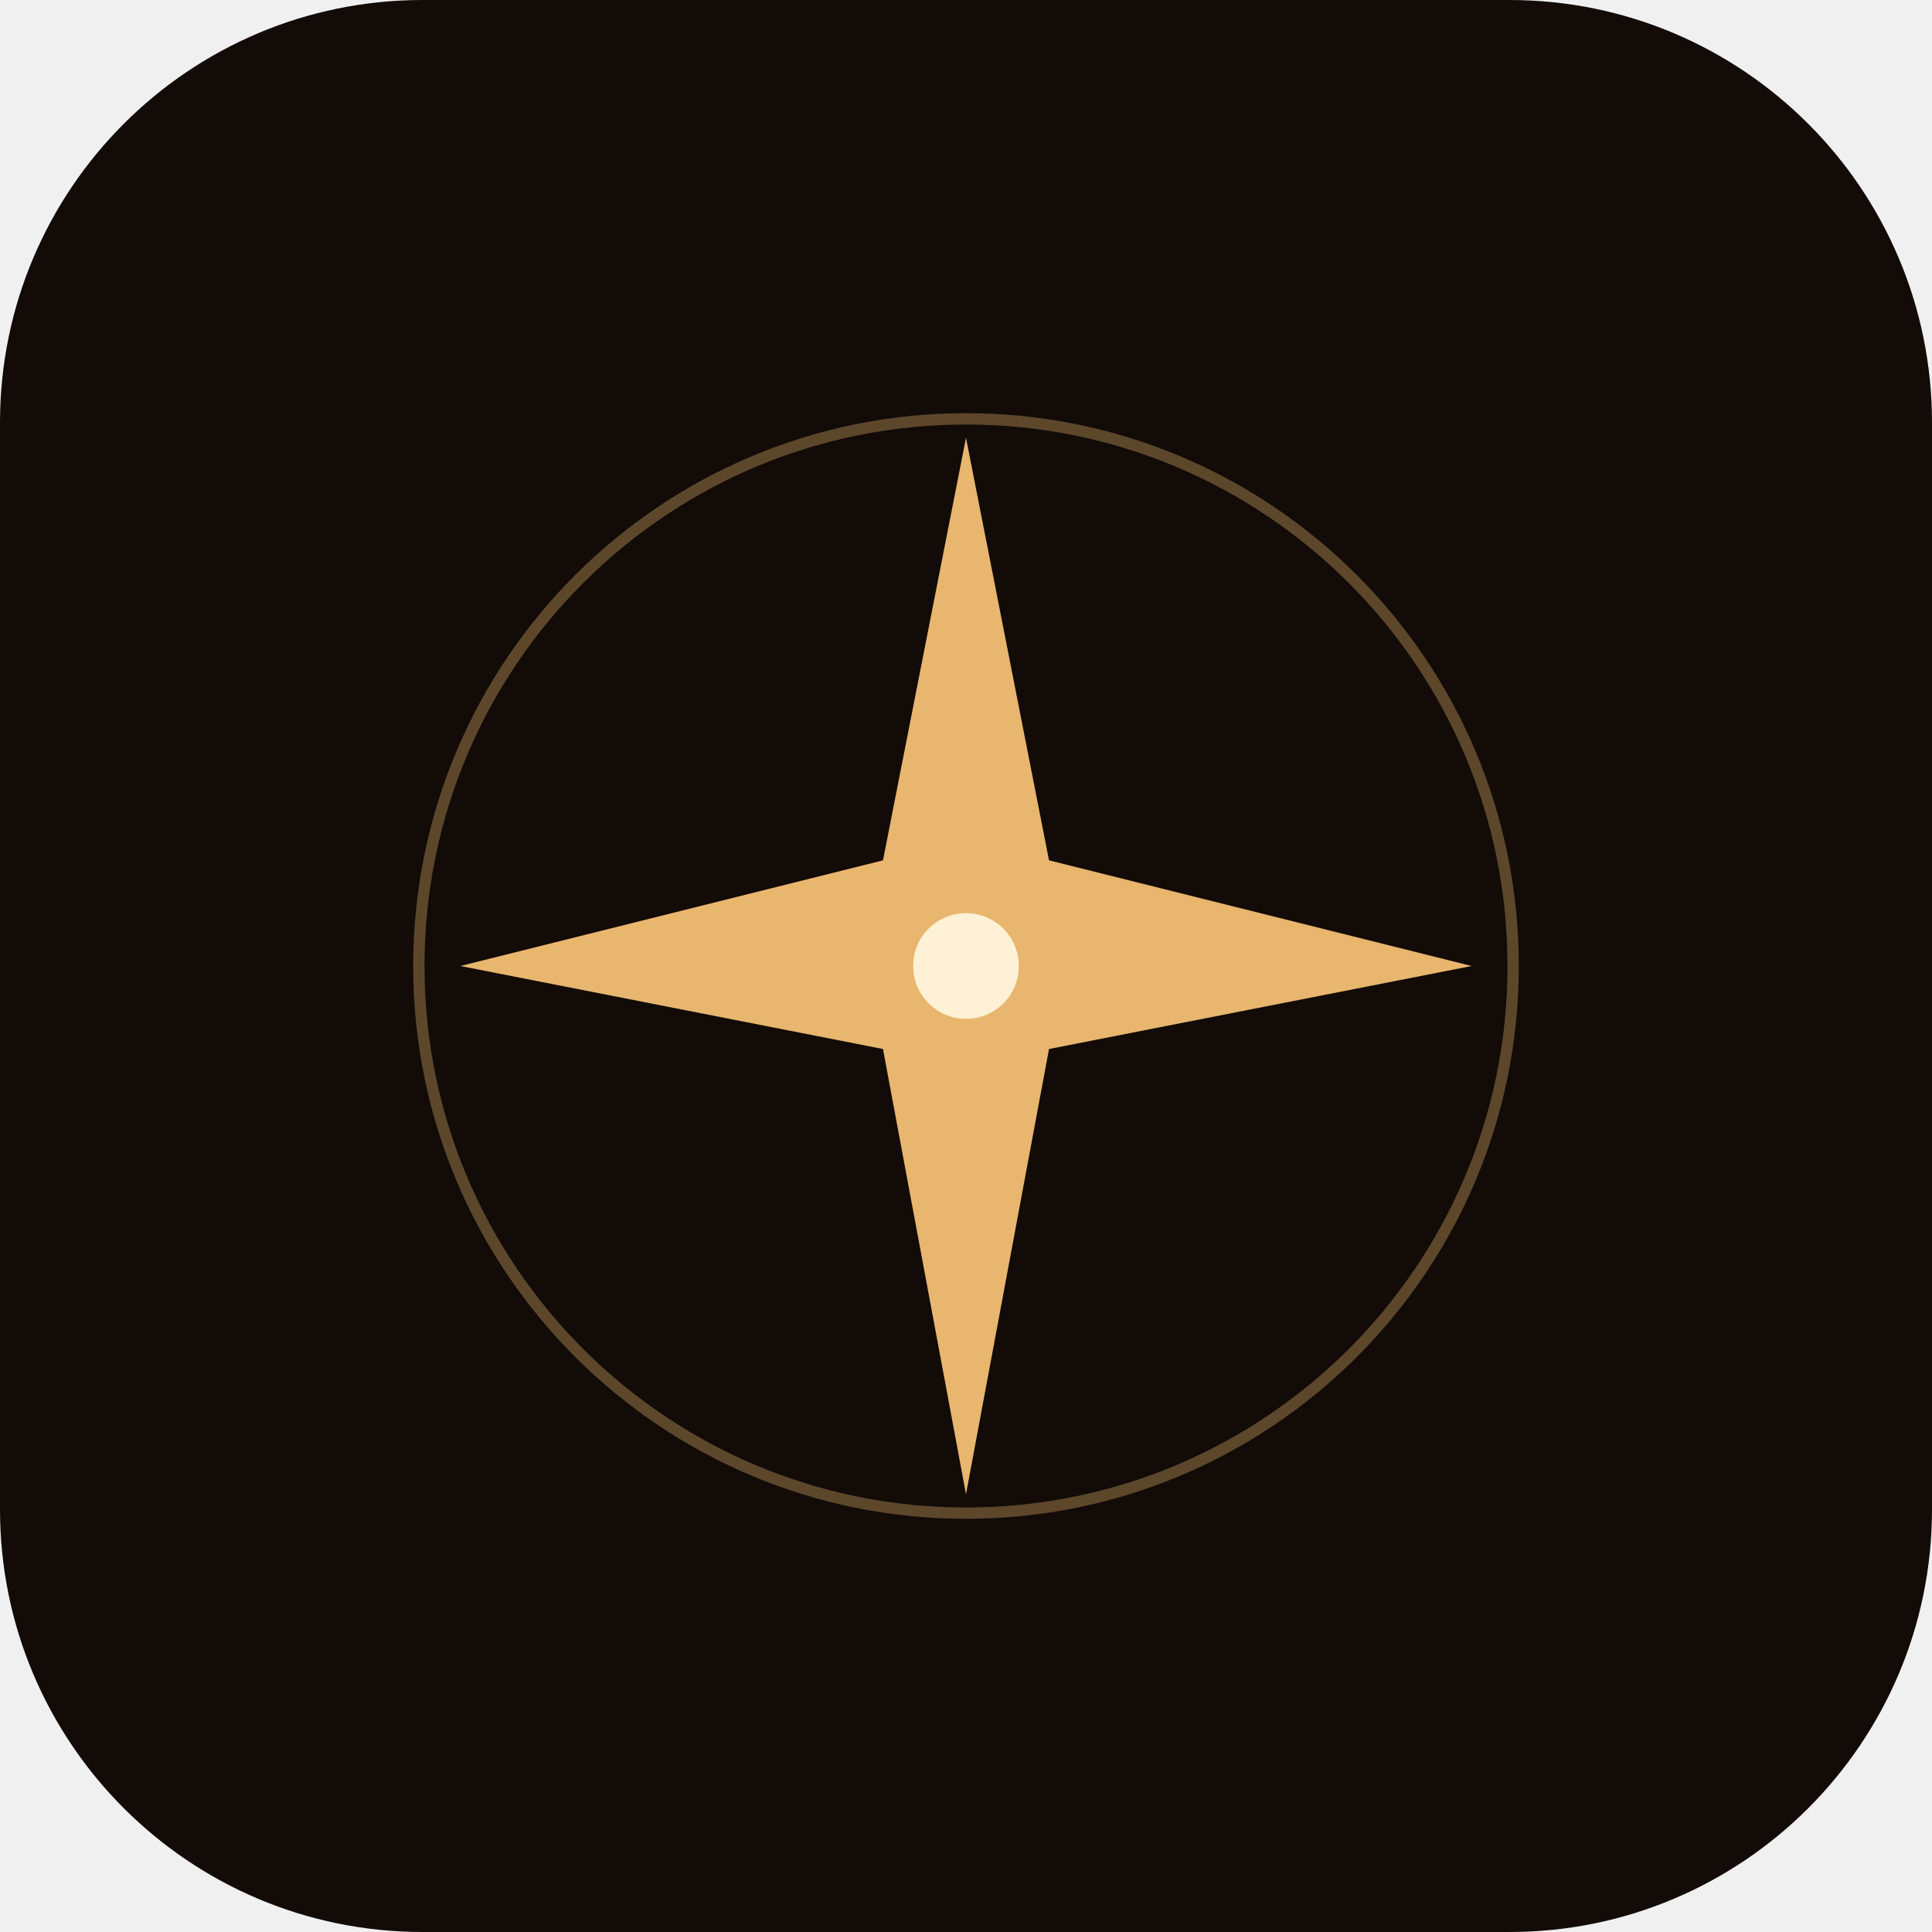
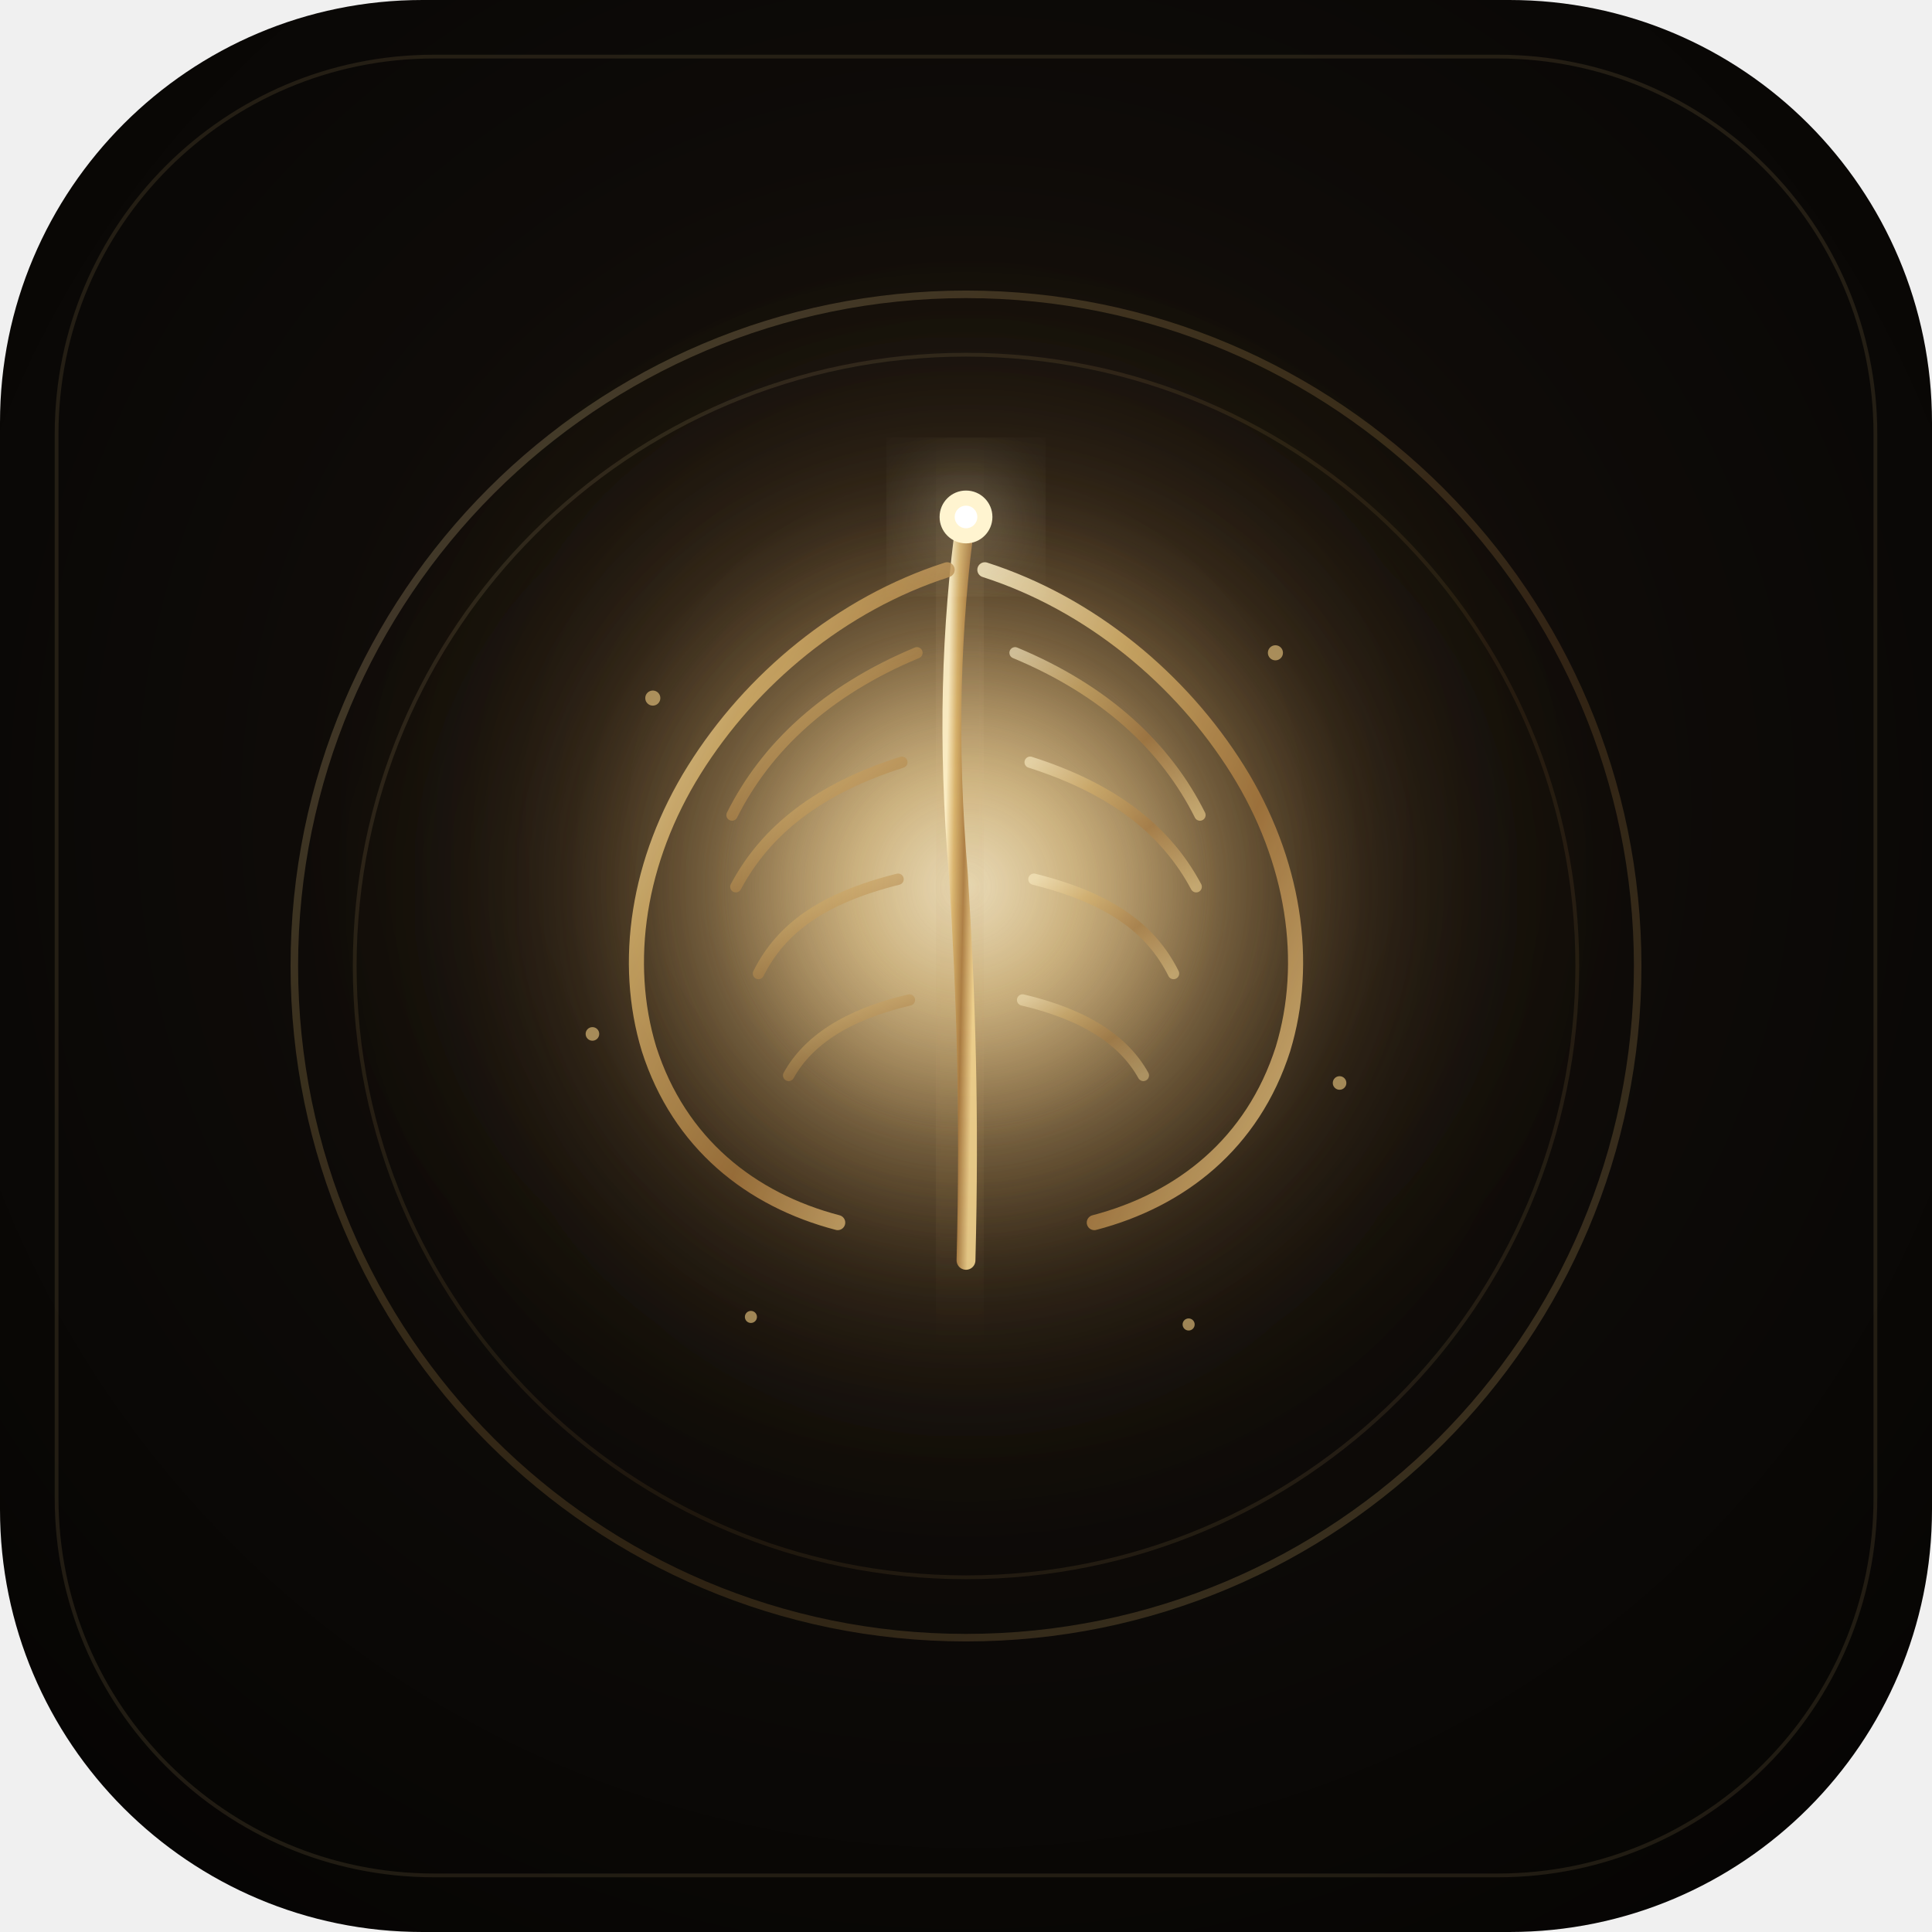
- <svg xmlns="http://www.w3.org/2000/svg" viewBox="0 0 512 512">
-   <rect width="512" height="512" rx="112" fill="#120b08" />
-   <circle cx="256" cy="256" r="145" fill="none" stroke="#e8b66e" stroke-width="3" opacity=".35" />
-   <path d="M256 116l22 112 112 28-112 22-22 118-22-118-112-22 112-28z" fill="#e8b66e" />
-   <circle cx="256" cy="256" r="14" fill="#fff1d5" />
+ <svg xmlns="http://www.w3.org/2000/svg" viewBox="0 0 512 512" role="img" aria-labelledby="title desc">
+   <defs>
+     <radialGradient id="background" cx="50%" cy="42%" r="72%">
+       <stop offset="0%" stop-color="#21180F" />
+       <stop offset="48%" stop-color="#0E0B08" />
+       <stop offset="100%" stop-color="#050403" />
+     </radialGradient>
+     <radialGradient id="light" cx="50%" cy="50%" r="50%">
+       <stop offset="0%" stop-color="#FFF5D8" stop-opacity="1" />
+       <stop offset="28%" stop-color="#E8C98A" stop-opacity=".78" />
+       <stop offset="65%" stop-color="#B8894C" stop-opacity=".18" />
+       <stop offset="100%" stop-color="#B8894C" stop-opacity="0" />
+     </radialGradient>
+     <linearGradient id="gold" x1="0%" y1="0%" x2="100%" y2="100%">
+       <stop offset="0%" stop-color="#FFF1C8" />
+       <stop offset="28%" stop-color="#D9B36B" />
+       <stop offset="62%" stop-color="#A9793E" />
+       <stop offset="100%" stop-color="#F0D18D" />
+     </linearGradient>
+     <filter id="glow" x="-100%" y="-100%" width="300%" height="300%">
+       <feGaussianBlur stdDeviation="12" result="blur" />
+       <feMerge>
+         <feMergeNode in="blur" />
+         <feMergeNode in="SourceGraphic" />
+       </feMerge>
+     </filter>
+     <filter id="softGlow" x="-100%" y="-100%" width="300%" height="300%">
+       <feGaussianBlur stdDeviation="25" />
+     </filter>
+   </defs>
+   <rect width="512" height="512" rx="112" fill="url(#background)" />
+   <circle cx="256" cy="235" r="145" fill="url(#light)" filter="url(#softGlow)" />
+   <circle cx="256" cy="235" r="105" fill="url(#light)" opacity=".55" />
+   <circle cx="256" cy="256" r="178" fill="none" stroke="url(#gold)" stroke-width="2" opacity=".22" />
+   <circle cx="256" cy="256" r="162" fill="none" stroke="url(#gold)" stroke-width="1" opacity=".12" />
+   <g transform="translate(256 242)" fill="none" stroke="url(#gold)" stroke-linecap="round" stroke-linejoin="round">
+     <path d="M0-105          C-4-76 -5-45 -2-10          C0 22 1 53 0 92" stroke-width="5" opacity=".92" filter="url(#glow)" />
+     <path d="M-5-91          C-33-82 -57-62 -72-38          C-87-14 -91 13 -84 36          C-76 61 -57 76 -34 82" stroke-width="4" opacity=".82" />
+     <path d="M-13-69          C-37-59 -53-44 -62-26" stroke-width="3" opacity=".62" />
+     <path d="M-17-40          C-39-33 -53-22 -61-7" stroke-width="3" opacity=".58" />
+     <path d="M-18-9          C-38-4 -49 4 -55 16" stroke-width="3" opacity=".52" />
+     <path d="M-15 23          C-32 27 -42 34 -47 43" stroke-width="3" opacity=".46" />
+     <path d="M5-91          C33-82 57-62 72-38          C87-14 91 13 84 36          C76 61 57 76 34 82" stroke-width="4" opacity=".82" />
+     <path d="M13-69          C37-59 53-44 62-26" stroke-width="3" opacity=".62" />
+     <path d="M17-40          C39-33 53-22 61-7" stroke-width="3" opacity=".58" />
+     <path d="M18-9          C38-4 49 4 55 16" stroke-width="3" opacity=".52" />
+     <path d="M15 23          C32 27 42 34 47 43" stroke-width="3" opacity=".46" />
+   </g>
+   <circle cx="256" cy="137" r="7" fill="#FFF4D0" filter="url(#glow)" />
+   <circle cx="256" cy="137" r="3" fill="#FFFFFF" />
+   <g fill="#E5C27D" opacity=".65">
+     <circle cx="173" cy="185" r="2" />
+     <circle cx="338" cy="173" r="2" />
+     <circle cx="157" cy="274" r="1.8" />
+     <circle cx="355" cy="287" r="1.8" />
+     <circle cx="199" cy="349" r="1.6" />
+     <circle cx="315" cy="351" r="1.6" />
+   </g>
+   <rect x="15" y="15" width="482" height="482" rx="100" fill="none" stroke="#E4C27C" stroke-width="1" opacity=".12" />
</svg>
